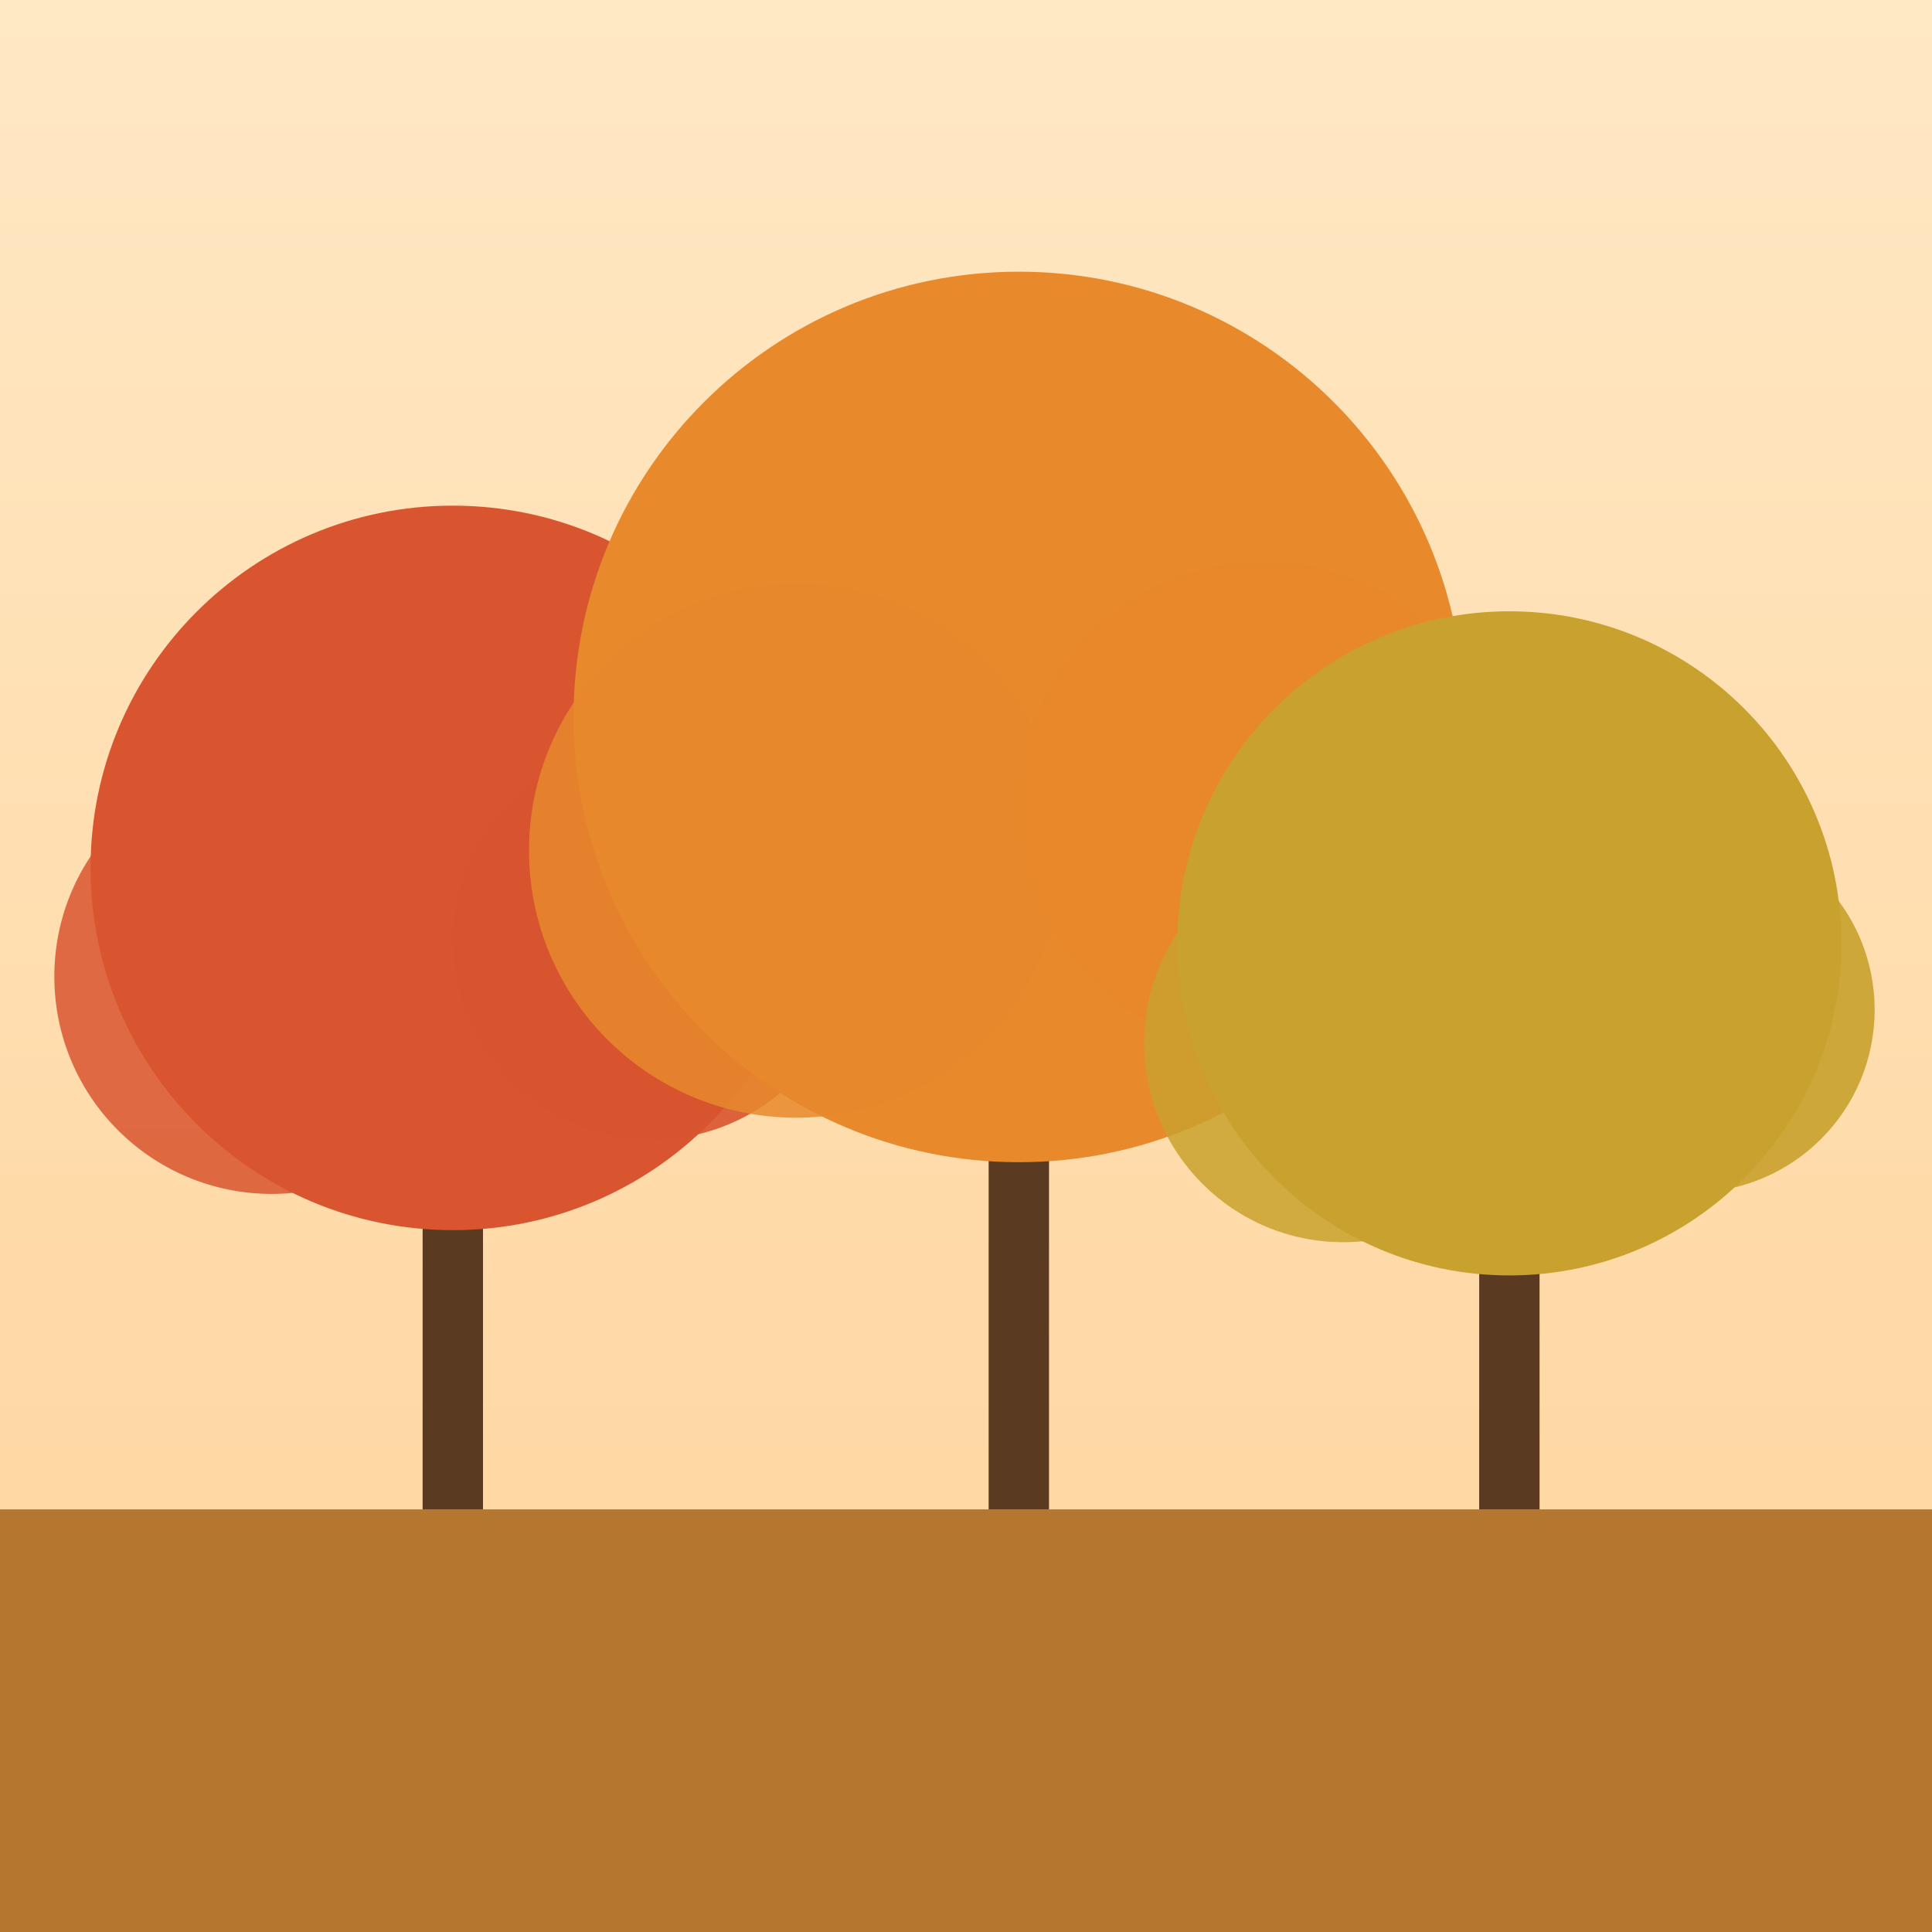
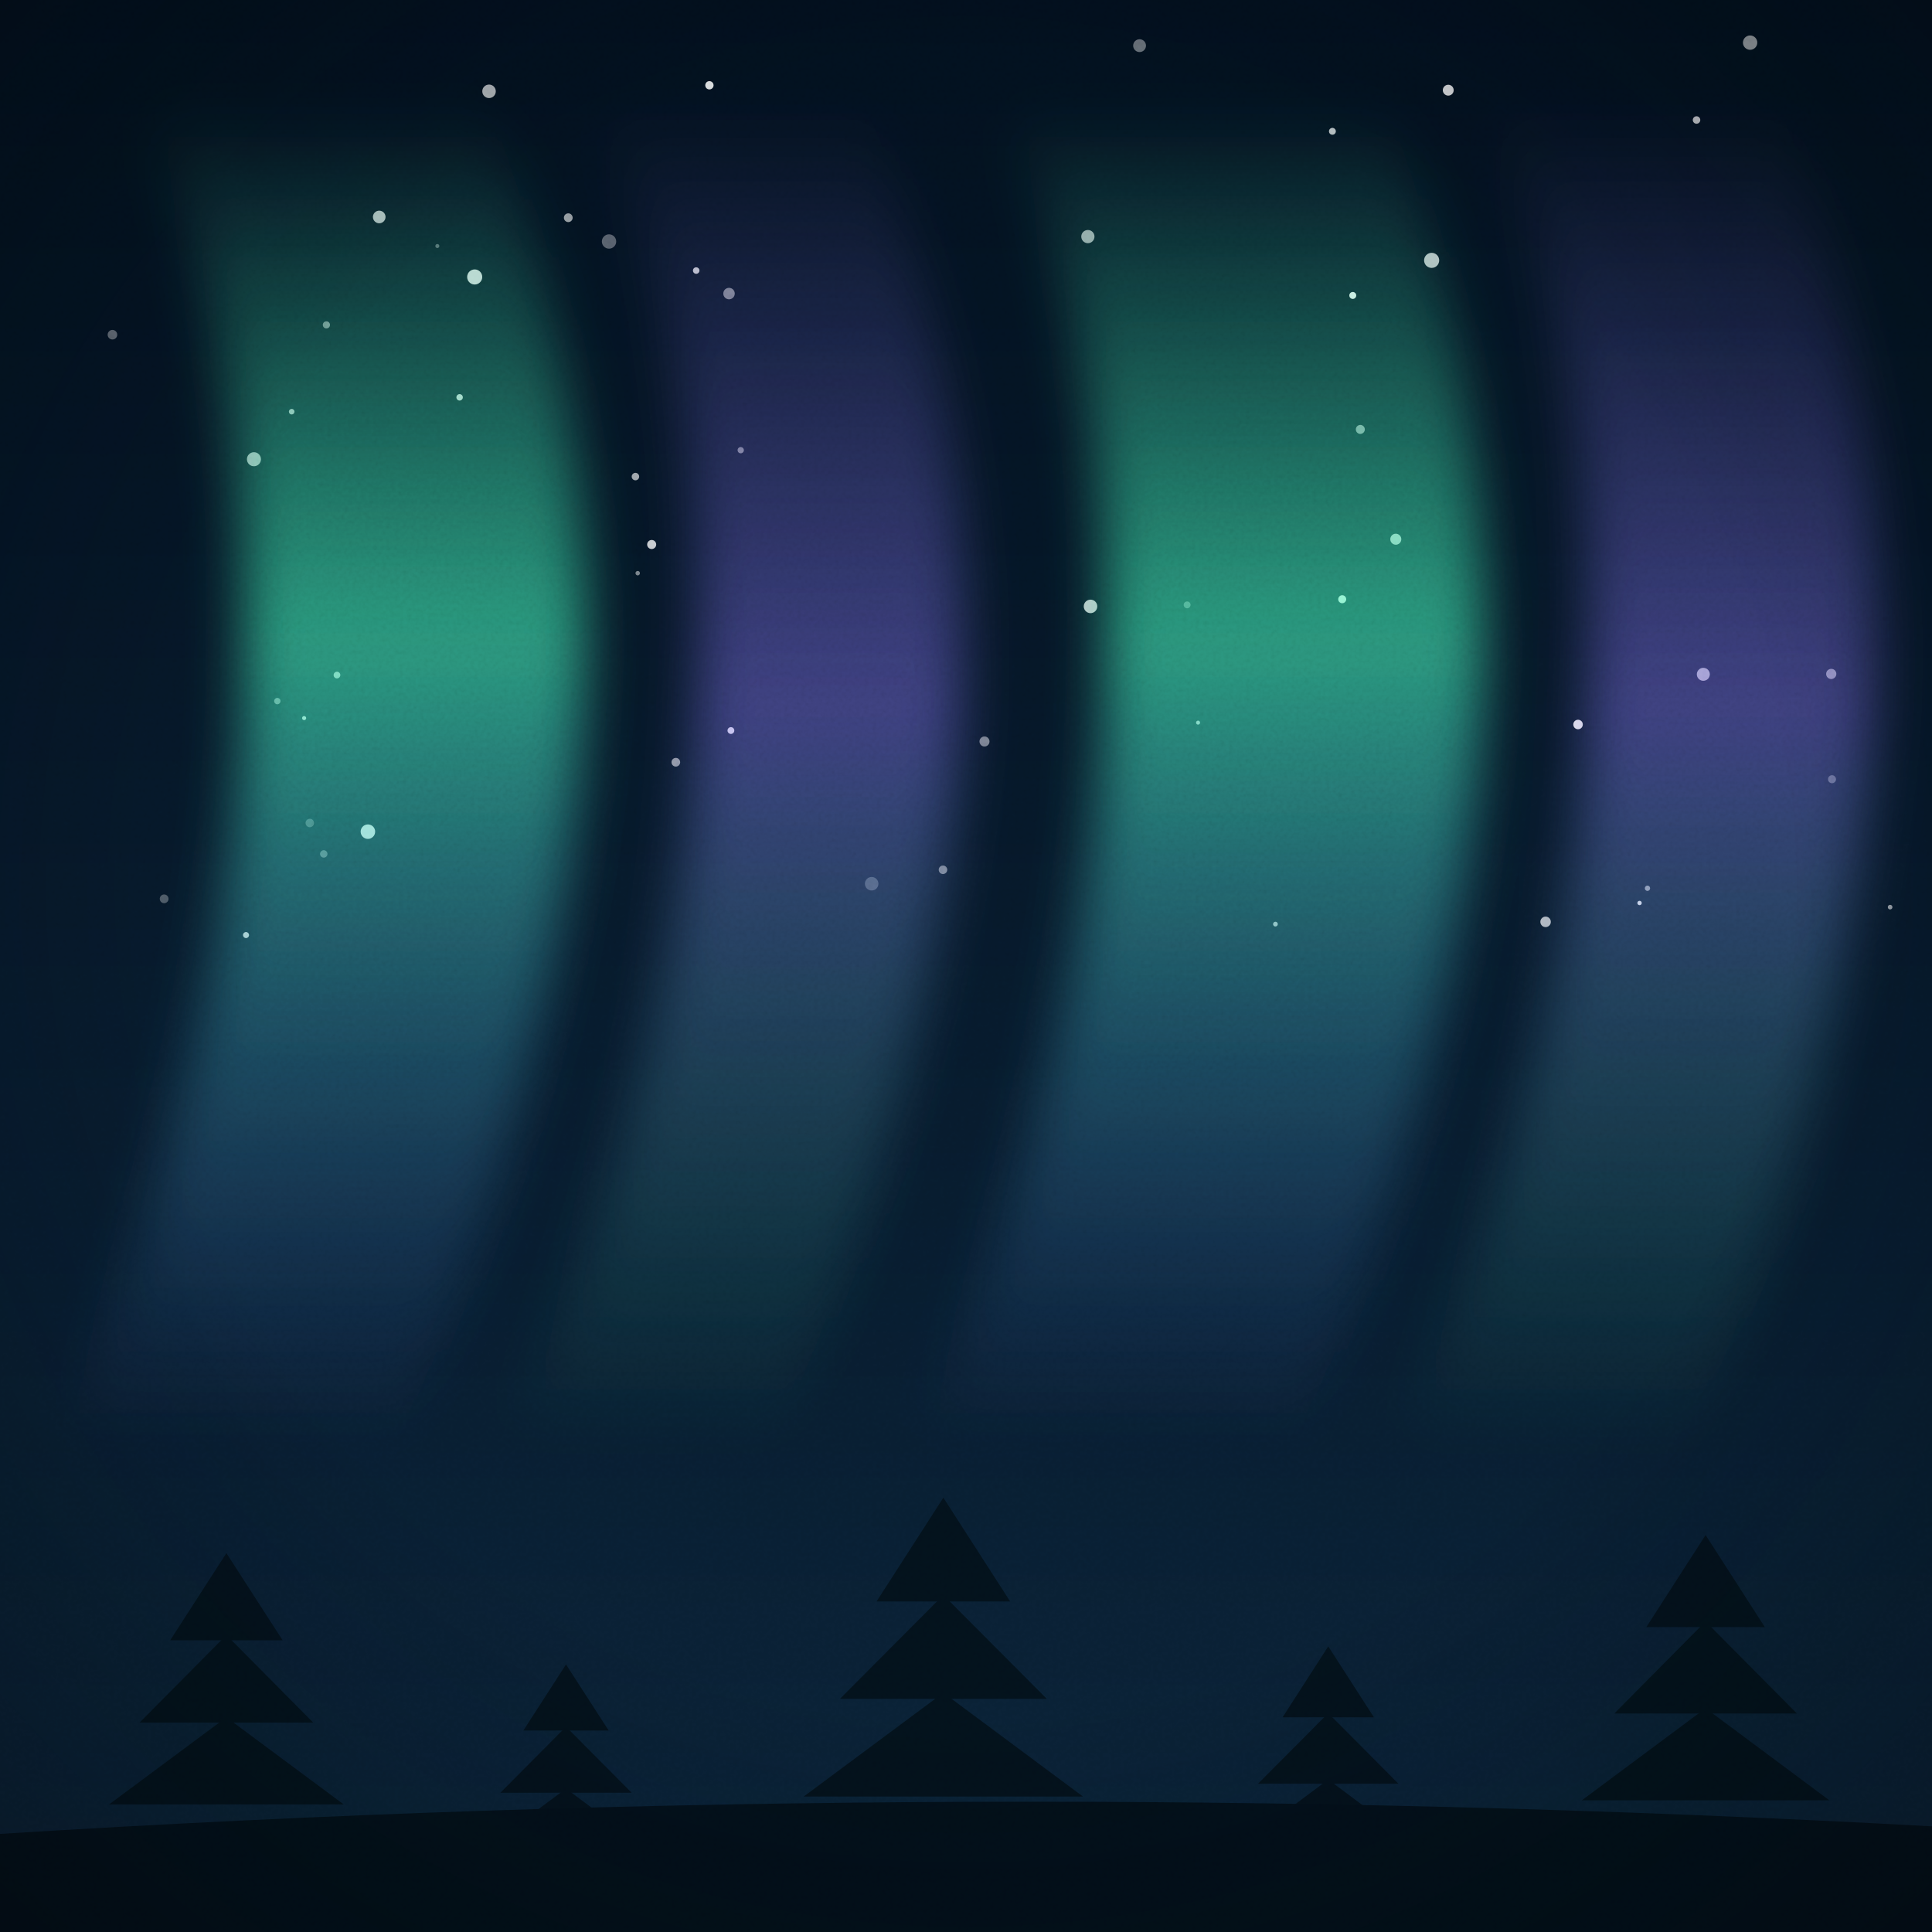
<svg xmlns="http://www.w3.org/2000/svg" viewBox="0 0 512 512" width="512" height="512">
  <defs>
-     <linearGradient id="sky" x1="0" y1="0" x2="0" y2="1">
-       <stop offset="0%" stop-color="#ffe8c4" />
-       <stop offset="100%" stop-color="#ffd39a" />
+     <linearGradient id="s" x1="0" y1="0" x2="0" y2="1">
+       <stop offset="0%" stop-color="#03101e" />
+       <stop offset="100%" stop-color="#0b2338" />
    </linearGradient>
+     <linearGradient id="a1" x1="0" y1="0" x2="0" y2="1">
+       <stop offset="0%" stop-color="#46ffc0" stop-opacity="0" />
+       <stop offset="40%" stop-color="#46ffc0" stop-opacity="0.55" />
+       <stop offset="100%" stop-color="#5a8cff" stop-opacity="0" />
+     </linearGradient>
+     <linearGradient id="a2" x1="0" y1="0" x2="0" y2="1">
+       <stop offset="0%" stop-color="#8f7bff" stop-opacity="0" />
+       <stop offset="45%" stop-color="#8f7bff" stop-opacity="0.4" />
+       <stop offset="100%" stop-color="#46ffc0" stop-opacity="0" />
+     </linearGradient>
+     <filter id="b7" x="-60%" y="-60%" width="220%" height="220%">
+       <feGaussianBlur stdDeviation="7" />
+     </filter>
+     <filter id="grain" x="-20%" y="-20%" width="140%" height="140%">
+       <feTurbulence type="fractalNoise" baseFrequency="0.9" numOctaves="2" stitchTiles="stitch" />
+       <feColorMatrix type="saturate" values="0" />
+       <feComponentTransfer>
+         <feFuncA type="linear" slope="0" intercept="1" />
+       </feComponentTransfer>
+     </filter>
+     <radialGradient id="sceneVig" cx="50%" cy="46%" r="78%">
+       <stop offset="54%" stop-color="#020407" stop-opacity="0" />
+       <stop offset="100%" stop-color="#020407" stop-opacity="0.4" />
+     </radialGradient>
  </defs>
-   <rect width="512" height="512" fill="url(#sky)" />
-   <path d="M0 400 H512 V512 H0 Z" fill="#b5762f" />
-   <rect x="112" y="230" width="16" height="170" fill="#5b3a22" />
-   <circle cx="120" cy="230" r="96" fill="#d8552f" />
-   <circle cx="72" cy="258.8" r="57.6" fill="#d8552f" fill-opacity="0.85" />
-   <circle cx="172.8" cy="249.2" r="52.8" fill="#d8552f" fill-opacity="0.9" />
-   <rect x="262" y="190" width="16" height="210" fill="#5b3a22" />
-   <circle cx="270" cy="190" r="118" fill="#e8892c" />
-   <circle cx="211" cy="225.4" r="70.8" fill="#e8892c" fill-opacity="0.85" />
-   <circle cx="334.9" cy="213.6" r="64.9" fill="#e8892c" fill-opacity="0.9" />
-   <rect x="392" y="250" width="16" height="150" fill="#5b3a22" />
-   <circle cx="400" cy="250" r="88" fill="#c9a12e" />
-   <circle cx="356" cy="276.4" r="52.8" fill="#c9a12e" fill-opacity="0.85" />
-   <circle cx="448.4" cy="267.6" r="48.4" fill="#c9a12e" fill-opacity="0.9" />
+   <rect width="512" height="512" fill="url(#s)" />
+   <circle cx="288.3" cy="62.7" r="1.75" fill="#ffffff" fill-opacity="0.60" />
+   <circle cx="168.4" cy="126.3" r="0.99" fill="#ffffff" fill-opacity="0.61" />
+   <circle cx="100.5" cy="57.5" r="1.67" fill="#ffffff" fill-opacity="0.71" />
+   <circle cx="463.8" cy="11.3" r="1.90" fill="#ffffff" fill-opacity="0.57" />
+   <circle cx="369.9" cy="142.9" r="1.46" fill="#ffffff" fill-opacity="0.72" />
+   <circle cx="193.2" cy="77.8" r="1.52" fill="#ffffff" fill-opacity="0.46" />
+   <circle cx="231.0" cy="234.2" r="1.79" fill="#ffffff" fill-opacity="0.26" />
+   <circle cx="188.0" cy="22.6" r="1.10" fill="#ffffff" fill-opacity="0.85" />
+   <circle cx="436.6" cy="235.4" r="0.70" fill="#ffffff" fill-opacity="0.57" />
+   <circle cx="86.5" cy="86.1" r="0.95" fill="#ffffff" fill-opacity="0.47" />
+   <circle cx="338.0" cy="244.9" r="0.63" fill="#ffffff" fill-opacity="0.68" />
+   <circle cx="121.8" cy="105.3" r="0.85" fill="#ffffff" fill-opacity="0.77" />
+   <circle cx="89.3" cy="178.9" r="0.89" fill="#ffffff" fill-opacity="0.70" />
+   <circle cx="65.2" cy="247.8" r="0.80" fill="#ffffff" fill-opacity="0.78" />
+   <circle cx="451.4" cy="178.7" r="1.72" fill="#ffffff" fill-opacity="0.69" />
+   <circle cx="161.4" cy="64.0" r="1.90" fill="#ffffff" fill-opacity="0.33" />
+   <circle cx="355.7" cy="158.8" r="1.06" fill="#ffffff" fill-opacity="0.88" />
+   <circle cx="353.1" cy="34.8" r="0.91" fill="#ffffff" fill-opacity="0.71" />
+   <circle cx="260.9" cy="196.5" r="1.33" fill="#ffffff" fill-opacity="0.46" />
+   <circle cx="418.2" cy="192.0" r="1.26" fill="#ffffff" fill-opacity="0.88" />
+   <circle cx="82.1" cy="218.1" r="1.12" fill="#ffffff" fill-opacity="0.29" />
+   <circle cx="383.8" cy="23.9" r="1.44" fill="#ffffff" fill-opacity="0.80" />
+   <circle cx="150.6" cy="57.7" r="1.16" fill="#ffffff" fill-opacity="0.57" />
+   <circle cx="29.8" cy="88.7" r="1.27" fill="#ffffff" fill-opacity="0.36" />
+   <circle cx="249.9" cy="230.5" r="1.13" fill="#ffffff" fill-opacity="0.47" />
+   <circle cx="97.5" cy="220.4" r="1.92" fill="#ffffff" fill-opacity="0.86" />
+   <circle cx="358.5" cy="78.3" r="0.92" fill="#ffffff" fill-opacity="0.90" />
+   <circle cx="172.7" cy="144.3" r="1.20" fill="#ffffff" fill-opacity="0.77" />
+   <circle cx="85.8" cy="226.3" r="0.98" fill="#ffffff" fill-opacity="0.36" />
+   <circle cx="302.0" cy="12.1" r="1.70" fill="#ffffff" fill-opacity="0.38" />
+   <circle cx="129.6" cy="24.2" r="1.79" fill="#ffffff" fill-opacity="0.65" />
+   <circle cx="77.3" cy="109.1" r="0.74" fill="#ffffff" fill-opacity="0.66" />
+   <circle cx="360.5" cy="113.8" r="1.19" fill="#ffffff" fill-opacity="0.54" />
+   <circle cx="184.5" cy="71.7" r="0.86" fill="#ffffff" fill-opacity="0.74" />
+   <circle cx="193.7" cy="193.6" r="0.90" fill="#ffffff" fill-opacity="0.88" />
+   <circle cx="196.3" cy="119.3" r="0.83" fill="#ffffff" fill-opacity="0.46" />
+   <circle cx="179.1" cy="202.0" r="1.15" fill="#ffffff" fill-opacity="0.55" />
+   <circle cx="73.5" cy="185.8" r="0.84" fill="#ffffff" fill-opacity="0.48" />
+   <circle cx="115.9" cy="65.2" r="0.53" fill="#ffffff" fill-opacity="0.34" />
+   <circle cx="485.5" cy="206.5" r="1.06" fill="#ffffff" fill-opacity="0.35" />
+   <circle cx="67.3" cy="121.7" r="1.86" fill="#ffffff" fill-opacity="0.64" />
+   <circle cx="379.4" cy="69.0" r="2.00" fill="#ffffff" fill-opacity="0.71" />
+   <circle cx="125.8" cy="73.4" r="2.00" fill="#ffffff" fill-opacity="0.80" />
+   <circle cx="500.9" cy="240.4" r="0.61" fill="#ffffff" fill-opacity="0.56" />
+   <circle cx="43.5" cy="238.2" r="1.16" fill="#ffffff" fill-opacity="0.28" />
+   <circle cx="485.3" cy="178.6" r="1.35" fill="#ffffff" fill-opacity="0.59" />
+   <circle cx="449.6" cy="31.8" r="0.99" fill="#ffffff" fill-opacity="0.74" />
+   <circle cx="409.6" cy="244.3" r="1.39" fill="#ffffff" fill-opacity="0.69" />
+   <circle cx="80.6" cy="190.3" r="0.54" fill="#ffffff" fill-opacity="0.82" />
+   <circle cx="317.5" cy="191.5" r="0.53" fill="#ffffff" fill-opacity="0.72" />
+   <circle cx="434.5" cy="239.3" r="0.58" fill="#ffffff" fill-opacity="0.88" />
+   <circle cx="169.0" cy="151.9" r="0.59" fill="#ffffff" fill-opacity="0.46" />
+   <circle cx="289.0" cy="160.7" r="1.79" fill="#ffffff" fill-opacity="0.74" />
+   <circle cx="314.6" cy="160.3" r="0.91" fill="#ffffff" fill-opacity="0.36" />
+   <g filter="url(#b7)">
+     <path d="M40 30 Q 100 190 16 380 L 106 380 Q 190 190 130 30 Z" fill="url(#a1)" />
+     <path d="M160 30 Q 220 190 136 380 L 206 380 Q 290 190 230 30 Z" fill="url(#a2)" />
+     <path d="M268 30 Q 328 190 244 380 L 344 380 Q 428 190 368 30 Z" fill="url(#a1)" />
+     <path d="M396 30 Q 456 190 372 380 L 448 380 Q 532 190 472 30 Z" fill="url(#a2)" />
+   </g>
+   <g fill="#04121c" fill-opacity="1">
+     <polygon points="60,455.1 28.9,478.2 91.1,478.2" />
+     <polygon points="60,433.3 37.0,456.5 83.0,456.5" />
+     <polygon points="60,411.6 45.1,434.7 74.9,434.7" />
+     <rect x="57.4" y="492.6" width="5.2" height="8.9" />
+   </g>
+   <g fill="#04121c" fill-opacity="1">
+     <polygon points="150,474.0 126.5,491.5 173.5,491.5" />
+     <polygon points="150,457.6 132.6,475.1 167.4,475.1" />
+     <polygon points="150,441.1 138.7,458.6 161.3,458.6" />
+     <rect x="148.0" y="502.4" width="3.9" height="6.7" />
+   </g>
+   <g fill="#04121c" fill-opacity="1">
+     <polygon points="250,448.6 213.0,476.1 287.0,476.1" />
+     <polygon points="250,422.7 222.6,450.2 277.4,450.2" />
+     <polygon points="250,396.9 232.3,424.4 267.7,424.4" />
+     <rect x="246.9" y="493.2" width="6.2" height="10.6" />
+   </g>
+   <g fill="#04121c" fill-opacity="1">
+     <polygon points="352,471.6 326.8,490.4 377.2,490.4" />
+     <polygon points="352,454.0 333.4,472.7 370.6,472.7" />
+     <polygon points="352,436.3 339.9,455.1 364.1,455.1" />
+     <rect x="349.9" y="502.0" width="4.2" height="7.2" />
+   </g>
+   <g fill="#04121c" fill-opacity="1">
+     <polygon points="452,452.7 419.2,477.1 484.8,477.1" />
+     <polygon points="452,429.7 427.8,454.1 476.2,454.1" />
+     <polygon points="452,406.8 436.3,431.2 467.7,431.2" />
+     <rect x="449.3" y="492.2" width="5.5" height="9.4" />
+   </g>
+   <path d="M0 486 Q 256 470 512 484 L 512 512 L 0 512 Z" fill="#03101a" />
+   <rect width="512" height="512" filter="url(#grain)" style="mix-blend-mode:overlay" opacity="0.09" />
+   <rect width="512" height="512" fill="url(#sceneVig)" />
</svg>
